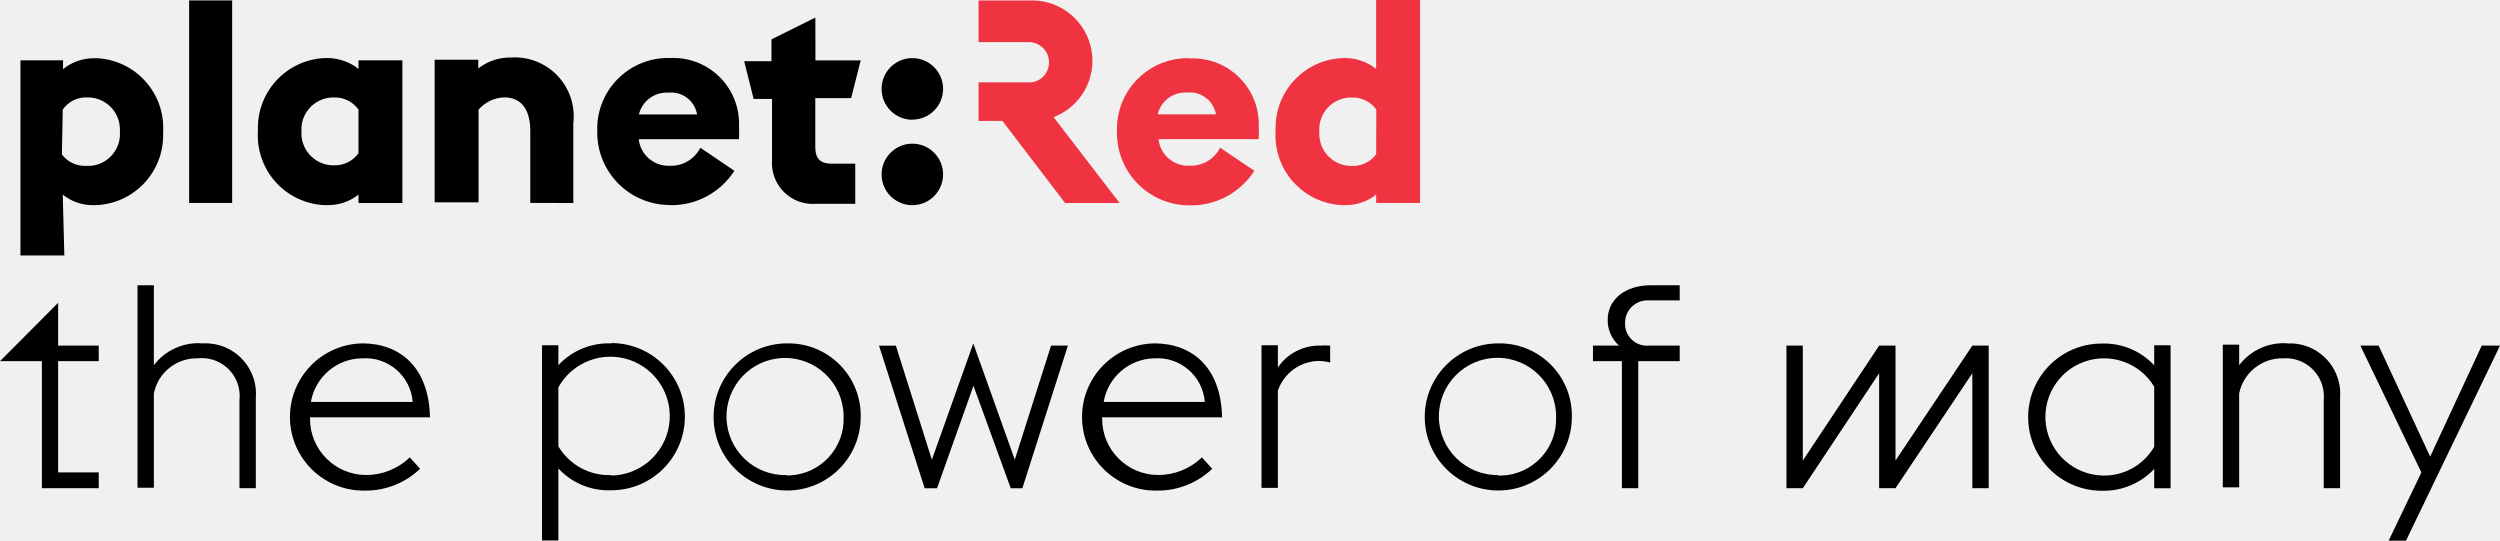
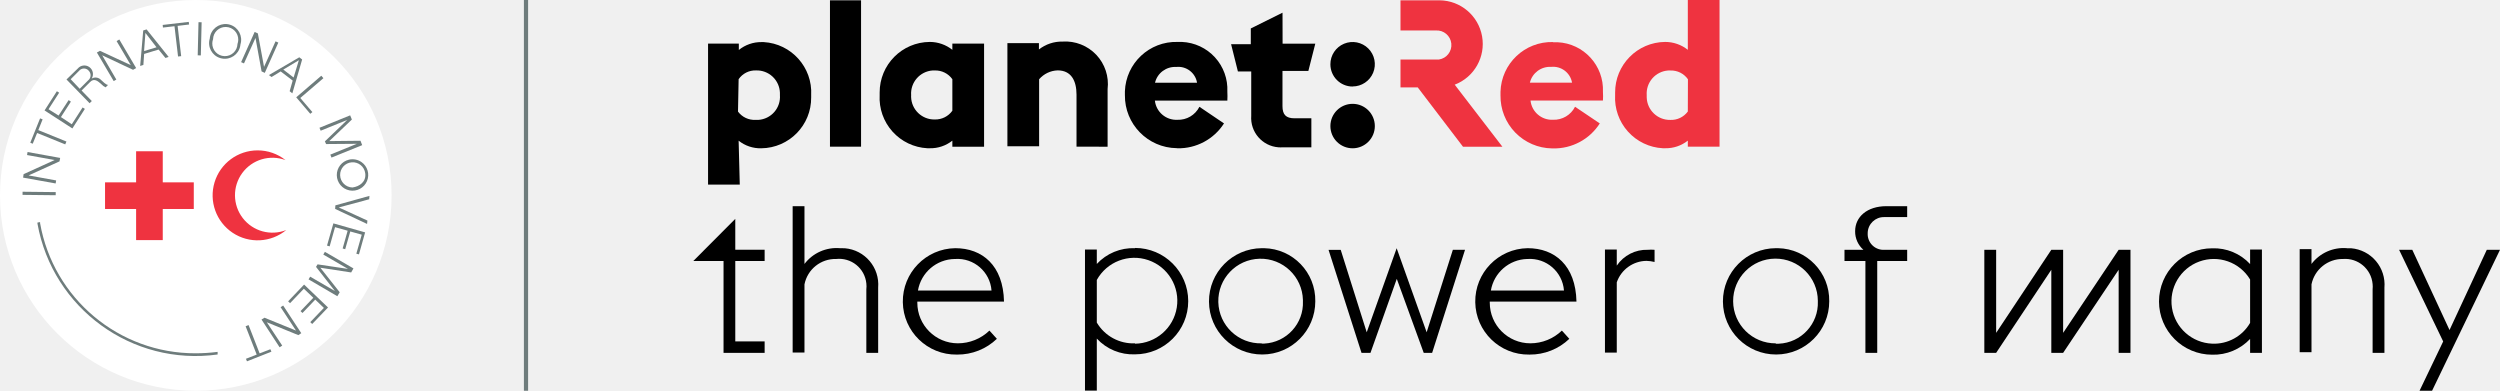
- <svg xmlns="http://www.w3.org/2000/svg" version="1.1" x="0" y="0" width="462.404" height="100" viewBox="0, 0, 462.404, 100">
+ <svg xmlns="http://www.w3.org/2000/svg" version="1.1" x="0" y="0" width="1190" height="186" viewBox="0, 0, 1190, 186">
  <g id="Layer_1">
-     <path d="M11.607,36.002 C13.25,37.316 15.304,38.005 17.406,37.949 C24.536,37.871 30.252,32.028 30.173,24.899 C30.173,24.718 30.173,24.536 30.173,24.355 C30.557,17.248 25.117,11.172 18.011,10.77 L17.457,10.77 C15.348,10.749 13.298,11.462 11.658,12.787 L11.658,11.164 L3.782,11.164 L3.782,47.247 L11.9,47.247 z M11.607,20.26 C12.614,18.803 14.295,17.959 16.065,18.021 C17.637,17.97 19.165,18.546 20.311,19.622 C21.458,20.699 22.129,22.188 22.176,23.76 C22.191,23.958 22.191,24.157 22.176,24.355 C22.29,25.923 21.774,27.472 20.742,28.658 C19.711,29.845 18.249,30.572 16.68,30.678 C16.432,30.693 16.182,30.693 15.934,30.678 C14.178,30.767 12.493,29.972 11.446,28.56 z" fill="#000000" id="Path_1" />
-     <path d="M34.984,0.081 L42.941,0.081 L42.941,37.535 L34.984,37.535 z" fill="#000000" id="Rectangle_2" />
-     <path d="M66.307,36.002 L66.307,37.545 L74.425,37.545 L74.425,11.164 L66.307,11.164 L66.307,12.747 C64.668,11.448 62.64,10.737 60.549,10.73 C53.419,10.763 47.667,16.57 47.701,23.699 C47.701,23.911 47.701,24.113 47.701,24.324 C47.508,27.751 48.688,31.113 50.98,33.667 C53.271,36.222 56.486,37.759 59.913,37.939 L60.549,37.939 C62.636,37.98 64.673,37.292 66.307,35.992 z M55.758,24.355 C55.533,21.088 57.998,18.258 61.265,18.031 L61.799,18.031 C63.582,17.974 65.275,18.815 66.307,20.27 L66.307,28.338 C65.272,29.789 63.581,30.629 61.799,30.577 C58.528,30.644 55.82,28.049 55.748,24.778 C55.748,24.607 55.748,24.526 55.758,24.355 z" fill="#000000" id="Path_2" />
-     <path d="M106.041,37.545 L106.041,22.812 C106.429,19.594 105.364,16.371 103.136,14.019 C100.908,11.666 97.747,10.427 94.514,10.639 C92.325,10.597 90.188,11.309 88.463,12.656 L88.463,11.043 L80.395,11.043 L80.395,37.424 L88.513,37.424 L88.513,20.28 C89.708,18.896 91.426,18.074 93.253,18.011 C96.753,18.011 98.084,20.694 98.084,24.223 L98.084,37.535 z" fill="#000000" id="Path_3" />
-     <path d="M123.901,37.949 C128.715,38.051 133.235,35.64 135.831,31.585 L129.538,27.33 C128.473,29.447 126.269,30.748 123.901,30.658 C120.984,30.803 118.459,28.65 118.142,25.746 L136.688,25.746 C136.728,24.977 136.728,24.206 136.688,23.437 C136.836,20.21 135.694,17.058 133.515,14.674 C131.335,12.29 128.297,10.871 125.071,10.73 C124.694,10.71 124.317,10.71 123.941,10.73 C116.738,10.526 110.72,16.174 110.468,23.376 C110.468,23.689 110.468,24.012 110.468,24.324 C110.378,31.743 116.32,37.83 123.739,37.919 z M123.618,17.134 C126.179,16.858 128.51,18.628 128.933,21.168 L118.173,21.168 C118.773,18.683 121.066,16.984 123.618,17.134 z" fill="#000000" id="Path_4" />
-     <path d="M150.807,3.247 L142.689,7.281 L142.689,11.315 L137.646,11.315 L139.391,18.294 L142.799,18.294 L142.799,29.629 C142.504,33.767 145.602,37.369 149.738,37.697 C150.13,37.727 150.525,37.727 150.918,37.697 L158.189,37.697 L158.189,30.274 L153.883,30.274 C151.694,30.274 150.797,29.347 150.797,27.158 L150.797,18.152 L157.422,18.152 L159.197,11.174 L150.827,11.174 z" fill="#000000" id="Path_5" />
-     <path d="M168.747,37.949 C171.89,37.949 174.437,35.4 174.435,32.258 C174.433,29.115 171.883,26.569 168.741,26.573 C165.598,26.577 163.054,29.128 163.06,32.271 C163.06,33.779 163.659,35.224 164.726,36.289 C165.793,37.354 167.24,37.951 168.747,37.949 z" fill="#000000" id="Path_6" />
-     <path d="M168.747,22.126 C171.05,22.126 173.125,20.738 174.004,18.61 C174.883,16.482 174.393,14.034 172.762,12.409 C171.131,10.784 168.681,10.302 166.557,11.189 C164.432,12.076 163.051,14.156 163.06,16.458 C163.06,19.6 165.606,22.146 168.747,22.146 z" fill="#000000" id="Path_7" />
-     <path d="M10.75,56.01 L0,66.801 L7.745,66.801 L7.745,90.298 L18.263,90.298 L18.263,87.374 L10.75,87.374 L10.75,66.801 L18.263,66.801 L18.263,63.917 L10.75,63.917 z" fill="#000000" id="Path_8" />
-     <path d="M37.535,63.513 C34.019,63.217 30.595,64.739 28.459,67.547 L28.459,52.763 L25.434,52.763 L25.434,90.218 L28.459,90.218 L28.459,72.771 C29.224,68.919 32.651,66.177 36.577,66.277 C38.426,66.076 40.278,66.62 41.726,67.787 C43.173,68.954 44.097,70.65 44.292,72.499 C44.353,73.022 44.353,73.55 44.292,74.072 L44.292,90.298 L47.317,90.298 L47.317,73.618 C47.748,68.484 43.939,63.972 38.806,63.534 C38.383,63.502 37.959,63.495 37.535,63.513 z" fill="#000000" id="Path_9" />
-     <path d="M67.043,63.514 C59.524,63.625 53.519,69.811 53.63,77.33 C53.742,84.849 59.928,90.854 67.447,90.742 L67.557,90.742 C71.335,90.768 74.974,89.321 77.703,86.708 L75.797,84.601 C73.63,86.69 70.738,87.857 67.729,87.858 C61.992,87.858 57.342,83.207 57.342,77.471 L57.342,77.188 L79.528,77.188 C79.336,67.89 73.941,63.514 67.043,63.514 z M67.043,66.277 C71.826,65.97 75.966,69.566 76.331,74.344 L57.503,74.344 C58.293,69.74 62.25,66.35 66.922,66.277 z" fill="#000000" id="Path_10" />
-     <path d="M113.06,63.514 C109.366,63.364 105.792,64.838 103.277,67.547 L103.277,63.856 L100.252,63.856 L100.252,99.96 L103.277,99.96 L103.277,86.648 C105.79,89.36 109.366,90.834 113.06,90.682 C120.579,90.682 126.674,84.586 126.674,77.067 C126.674,69.548 120.579,63.453 113.06,63.453 z M113.06,87.868 C109.069,88.032 105.312,85.99 103.277,82.553 L103.277,71.642 C105.864,66.972 111.431,64.836 116.478,66.576 C121.524,68.317 124.591,73.432 123.748,78.703 C122.905,83.974 118.397,87.878 113.06,87.959 z" fill="#000000" id="Path_11" />
-     <path d="M145.482,63.514 C137.983,63.575 131.948,69.692 131.989,77.191 C132.03,84.69 138.131,90.742 145.63,90.722 C153.129,90.701 159.197,84.617 159.197,77.118 C159.332,69.741 153.463,63.651 146.087,63.514 z M145.482,87.868 C139.5,88.022 134.527,83.297 134.375,77.315 C134.224,71.334 138.951,66.362 144.933,66.213 C150.914,66.064 155.884,70.793 156.031,76.775 L156.031,77.047 C156.287,82.797 151.837,87.667 146.087,87.929 L145.482,87.929 z" fill="#000000" id="Path_12" />
-     <path d="M187.697,85.034 L180.022,63.524 L172.358,85.034 L165.702,63.937 L162.586,63.937 L171.027,90.309 L173.316,90.309 L180.052,71.359 L186.95,90.309 L189.098,90.309 L197.519,63.927 L194.403,63.927 z" fill="#000000" id="Path_13" />
-     <path d="M213.544,63.514 C206.025,63.628 200.022,69.816 200.136,77.335 C200.25,84.854 206.438,90.856 213.957,90.742 L214.068,90.742 C217.846,90.768 221.485,89.321 224.213,86.708 L222.307,84.601 C220.141,86.69 217.249,87.857 214.24,87.858 C208.503,87.858 203.852,83.207 203.852,77.471 L203.852,77.188 L226.039,77.188 C225.847,67.89 220.442,63.514 213.544,63.514 z M213.544,66.277 C218.328,65.97 222.471,69.565 222.842,74.344 L204.135,74.344 C204.912,69.785 208.799,66.408 213.423,66.277 z" fill="#000000" id="Path_14" />
-     <path d="M236.355,67.89 L236.355,63.856 L233.33,63.856 L233.33,90.238 L236.355,90.238 L236.355,72.247 C237.475,68.999 240.514,66.803 243.949,66.761 C244.65,66.78 245.346,66.874 246.026,67.043 L246.026,63.927 C245.446,63.877 244.862,63.877 244.282,63.927 C241.126,63.825 238.138,65.348 236.365,67.961 z" fill="#000000" id="Path_15" />
-     <path d="M277.057,63.513 C269.553,63.552 263.498,69.66 263.524,77.165 C263.55,84.669 269.647,90.735 277.151,90.722 C284.655,90.709 290.732,84.622 290.732,77.118 C290.867,69.741 284.998,63.651 277.622,63.513 z M277.057,87.868 C271.067,87.913 266.177,83.091 266.136,77.101 C266.095,71.111 270.92,66.224 276.909,66.186 C282.899,66.149 287.784,70.977 287.818,76.966 L287.818,77.118 C288.039,82.874 283.559,87.724 277.803,87.959 C277.551,87.959 277.309,87.959 277.057,87.959 z" fill="#000000" id="Path_16" />
-     <path d="M297.358,59.177 C297.335,60.994 298.109,62.73 299.475,63.927 L294.635,63.927 L294.635,66.801 L299.99,66.801 L299.99,90.298 L303.015,90.298 L303.015,66.801 L310.68,66.801 L310.68,63.927 L304.881,63.927 C303.806,64.002 302.745,63.643 301.936,62.93 C301.127,62.218 300.637,61.211 300.575,60.135 C300.565,59.954 300.565,59.772 300.575,59.591 C300.635,57.313 302.522,55.512 304.8,55.557 L305.204,55.557 L310.68,55.557 L310.68,52.763 L305.365,52.763 C300.434,52.763 297.358,55.486 297.358,59.177 z" fill="#000000" id="Path_17" />
-     <path d="M350.595,85.186 L350.595,63.927 L347.569,63.927 L333.451,85.186 L333.451,63.927 L330.425,63.927 L330.425,90.298 L333.451,90.298 L347.569,69.04 L347.569,90.298 L350.595,90.298 L364.804,69.04 L364.804,90.298 L367.83,90.298 L367.83,63.927 L364.804,63.927 z" fill="#000000" id="Path_18" />
-     <path d="M398.447,67.578 C395.953,64.887 392.412,63.415 388.745,63.544 C381.226,63.544 375.131,69.639 375.131,77.158 C375.131,84.677 381.226,90.772 388.745,90.772 L388.745,90.772 C392.406,90.872 395.936,89.404 398.447,86.739 L398.447,90.309 L401.472,90.309 L401.472,63.856 L398.447,63.856 z M398.447,82.634 C396.454,86.073 392.716,88.12 388.745,87.949 C383.566,87.75 379.251,83.912 378.45,78.791 C377.649,73.67 380.585,68.698 385.457,66.927 C390.328,65.156 395.772,67.081 398.447,71.521 z" fill="#000000" id="Path_19" />
-     <path d="M423.235,63.514 C419.718,63.216 416.294,64.738 414.159,67.547 L414.159,63.756 L411.133,63.756 L411.133,90.137 L414.159,90.137 L414.159,72.771 C414.939,68.949 418.326,66.222 422.227,66.277 C426.078,65.98 429.453,68.833 429.8,72.68 C429.846,73.143 429.846,73.609 429.8,74.072 L429.8,90.298 L432.826,90.298 L432.826,73.618 C433.035,71.151 432.254,68.701 430.656,66.809 C429.057,64.917 426.772,63.739 424.304,63.534 C423.945,63.514 423.584,63.514 423.225,63.534 z" fill="#000000" id="Path_20" />
-     <path d="M459.026,63.927 L449.485,84.459 L439.955,63.927 L436.577,63.927 L447.862,87.384 L441.811,100 L445.018,100 L462.404,63.927 z" fill="#000000" id="Path_21" />
-     <path d="M196.995,37.545 L207.079,37.545 L194.877,21.672 C199.883,19.759 202.824,14.559 201.882,9.283 C200.941,4.007 196.383,0.144 191.025,0.081 L181,0.081 L181,7.795 L190.077,7.795 C192.069,7.683 193.799,9.153 194.009,11.137 C194.219,13.121 192.835,14.921 190.863,15.228 C190.601,15.248 190.338,15.248 190.077,15.228 L181,15.228 L181,22.368 L185.417,22.368 z" fill="#EF3340" id="Path_22" />
-     <path d="M220.038,10.76 C212.804,10.574 206.788,16.284 206.595,23.518 C206.595,23.81 206.595,24.092 206.595,24.385 C206.539,27.938 207.897,31.367 210.372,33.917 C212.846,36.467 216.233,37.929 219.786,37.979 L220.028,37.979 C224.864,38.087 229.406,35.663 232.009,31.585 L225.676,27.319 C224.611,29.437 222.407,30.738 220.038,30.647 C217.12,30.798 214.592,28.642 214.28,25.736 L232.816,25.736 C232.862,24.997 232.862,24.256 232.816,23.518 C233.106,16.8 227.904,11.116 221.188,10.811 C220.815,10.791 220.441,10.791 220.068,10.811 z M214.119,21.148 C214.718,18.667 217.006,16.969 219.554,17.114 C222.121,16.847 224.458,18.607 224.909,21.148 z" fill="#EF3340" id="Path_23" />
-     <path d="M254.538,12.747 C252.886,11.437 250.838,10.726 248.729,10.73 C241.604,10.791 235.876,16.614 235.932,23.739 C235.932,23.931 235.932,24.133 235.932,24.324 C235.739,27.751 236.919,31.113 239.211,33.667 C241.503,36.222 244.717,37.759 248.144,37.939 L248.729,37.939 C250.833,37.983 252.886,37.295 254.538,35.992 L254.538,37.535 L262.656,37.535 L262.656,-0 L254.538,-0 z M254.538,28.54 C253.498,29.953 251.824,30.758 250.07,30.688 C246.818,30.756 244.119,28.191 244.02,24.939 C244.005,24.745 244.005,24.549 244.02,24.355 C243.909,22.788 244.426,21.242 245.457,20.057 C246.489,18.873 247.949,18.148 249.516,18.042 C249.711,18.032 249.906,18.032 250.101,18.042 C251.872,17.988 253.551,18.83 254.568,20.28 z" fill="#EF3340" id="Path_24" />
+     <path d="M186.4,93 C186.4,144.362 144.673,186 93.2,186 C41.727,186 0,144.362 0,93 C0,41.638 41.727,0 93.2,0 C144.673,0 186.4,41.638 186.4,93 z" fill="#FFFFFF" id="Ellipse_1" />
+     <path d="M351.588,66.965 C354.643,69.407 358.463,70.689 362.373,70.585 C375.632,70.44 386.264,59.573 386.118,46.312 C386.118,45.975 386.118,45.637 386.118,45.3 C386.832,32.081 376.714,20.779 363.498,20.033 L362.467,20.033 C358.545,19.993 354.732,21.319 351.682,23.785 L351.682,20.765 L337.034,20.765 L337.034,87.879 L352.132,87.879 z M351.588,37.684 C353.461,34.973 356.586,33.403 359.878,33.52 C362.802,33.424 365.643,34.495 367.776,36.498 C369.908,38.5 371.156,41.269 371.244,44.193 C371.273,44.561 371.273,44.931 371.244,45.3 C371.456,48.216 370.496,51.097 368.577,53.305 C366.659,55.512 363.94,56.864 361.022,57.061 C360.56,57.089 360.097,57.089 359.634,57.061 C356.369,57.227 353.236,55.748 351.288,53.121 z" fill="#000000" id="Path_1" />
+     <path d="M395.065,0.15 L409.863,0.15 L409.863,69.816 L395.065,69.816 z" fill="#000000" id="Rectangle_2" />
+     <path d="M453.321,66.965 L453.321,69.834 L468.419,69.834 L468.419,20.765 L453.321,20.765 L453.321,23.71 C450.273,21.293 446.501,19.971 442.611,19.958 C429.352,20.02 418.654,30.82 418.716,44.08 C418.716,44.474 418.716,44.849 418.716,45.243 C418.358,51.616 420.553,57.87 424.815,62.622 C429.077,67.373 435.055,70.232 441.429,70.566 L442.611,70.566 C446.493,70.643 450.281,69.363 453.321,66.946 z M433.702,45.3 C433.283,39.224 437.868,33.959 443.943,33.539 L444.937,33.539 C448.253,33.431 451.402,34.995 453.321,37.703 L453.321,52.709 C451.395,55.408 448.251,56.97 444.937,56.873 C438.853,56.999 433.816,52.172 433.683,46.087 C433.683,45.768 433.683,45.618 433.702,45.3 z" fill="#000000" id="Path_2" />
+     <path d="M527.219,69.834 L527.219,42.43 C527.941,36.446 525.961,30.451 521.817,26.074 C517.673,21.698 511.795,19.394 505.781,19.789 C501.711,19.71 497.737,21.035 494.528,23.541 L494.528,20.54 L479.523,20.54 L479.523,69.609 L494.621,69.609 L494.621,37.721 C496.843,35.147 500.038,33.617 503.437,33.501 C509.945,33.501 512.421,38.491 512.421,45.056 L512.421,69.816 z" fill="#000000" id="Path_3" />
+     <path d="M560.436,70.585 C569.389,70.776 577.796,66.291 582.625,58.749 L570.921,50.833 C568.94,54.772 564.842,57.192 560.436,57.023 C555.011,57.293 550.316,53.288 549.727,47.888 L584.219,47.888 C584.294,46.457 584.294,45.023 584.219,43.593 C584.494,37.591 582.37,31.727 578.317,27.294 C574.263,22.86 568.613,20.221 562.612,19.958 C561.912,19.921 561.211,19.921 560.511,19.958 C547.114,19.579 535.922,30.084 535.453,43.48 C535.453,44.062 535.453,44.662 535.453,45.243 C535.286,59.043 546.338,70.364 560.136,70.528 z M559.911,31.869 C564.673,31.357 569.008,34.647 569.795,39.372 L549.783,39.372 C550.9,34.75 555.165,31.591 559.911,31.869 z" fill="#000000" id="Path_4" />
+     <path d="M610.477,6.04 L595.379,13.543 L595.379,21.046 L586.001,21.046 L589.245,34.026 L595.585,34.026 L595.585,55.11 C595.036,62.807 600.797,69.507 608.489,70.116 C609.219,70.172 609.953,70.172 610.684,70.116 L624.207,70.116 L624.207,56.31 L616.198,56.31 C612.128,56.31 610.458,54.585 610.458,50.514 L610.458,33.764 L622.781,33.764 L626.082,20.783 L610.515,20.783 z" fill="#000000" id="Path_5" />
+     <path d="M643.844,70.585 C649.689,70.585 654.426,65.844 654.422,59.999 C654.419,54.154 649.676,49.419 643.832,49.426 C637.987,49.433 633.255,54.179 633.266,60.024 C633.266,62.828 634.381,65.517 636.365,67.498 C638.35,69.479 641.04,70.59 643.844,70.585 z" fill="#000000" id="Path_6" />
+     <path d="M643.844,41.154 C648.126,41.154 651.986,38.572 653.621,34.615 C655.256,30.657 654.344,26.104 651.311,23.081 C648.278,20.058 643.722,19.162 639.77,20.812 C635.818,22.461 633.251,26.33 633.266,30.612 C633.266,36.455 638.002,41.192 643.844,41.192 z" fill="#000000" id="Path_7" />
+     <path d="M349.994,104.18 L330,124.25 L344.405,124.25 L344.405,167.955 L363.967,167.955 L363.967,162.516 L349.994,162.516 L349.994,124.25 L363.967,124.25 L363.967,118.885 L349.994,118.885 z" fill="#000000" id="Path_8" />
+     <path d="M399.81,118.135 C393.27,117.585 386.903,120.415 382.929,125.638 L382.929,98.14 L377.303,98.14 L377.303,167.805 L382.929,167.805 L382.929,135.355 C384.351,128.189 390.726,123.089 398.028,123.275 C401.466,122.902 404.912,123.912 407.604,126.084 C410.296,128.255 412.013,131.409 412.376,134.848 C412.489,135.82 412.489,136.802 412.376,137.774 L412.376,167.955 L418.003,167.955 L418.003,136.93 C418.804,127.381 411.72,118.988 402.173,118.173 C401.387,118.113 400.598,118.101 399.81,118.135 z" fill="#000000" id="Path_9" />
+     <path d="M454.69,118.135 C440.706,118.342 429.537,129.848 429.744,143.833 C429.952,157.818 441.456,168.988 455.44,168.781 L455.646,168.781 C462.672,168.829 469.441,166.138 474.515,161.278 L470.97,157.357 C466.941,161.243 461.562,163.414 455.965,163.416 C445.296,163.416 436.647,154.766 436.647,144.096 L436.647,143.57 L477.91,143.57 C477.553,126.276 467.519,118.135 454.69,118.135 z M454.69,123.275 C463.585,122.704 471.284,129.393 471.964,138.281 L436.947,138.281 C438.416,129.716 445.776,123.411 454.465,123.275 z" fill="#000000" id="Path_10" />
+     <path d="M540.274,118.135 C533.404,117.857 526.757,120.598 522.08,125.638 L522.08,118.773 L516.453,118.773 L516.453,185.925 L522.08,185.925 L522.08,161.165 C526.754,166.209 533.403,168.952 540.274,168.668 C554.258,168.668 565.594,157.331 565.594,143.345 C565.594,129.36 554.258,118.023 540.274,118.023 z M540.274,163.435 C532.852,163.739 525.864,159.942 522.08,153.549 L522.08,133.254 C526.891,124.568 537.245,120.594 546.631,123.832 C556.016,127.07 561.719,136.583 560.152,146.388 C558.585,156.192 550.201,163.453 540.274,163.603 z" fill="#000000" id="Path_11" />
+     <path d="M600.574,118.135 C586.628,118.249 575.403,129.628 575.479,143.576 C575.555,157.523 586.902,168.78 600.849,168.742 C614.795,168.704 626.082,157.387 626.082,143.439 C626.333,129.719 615.418,118.392 601.699,118.135 z M600.574,163.435 C589.449,163.721 580.2,154.932 579.917,143.807 C579.635,132.681 588.427,123.434 599.552,123.156 C610.677,122.879 619.92,131.675 620.193,142.801 L620.193,143.308 C620.67,154.002 612.393,163.061 601.699,163.547 L600.574,163.547 z" fill="#000000" id="Path_12" />
+     <path d="M679.087,158.164 L664.813,118.154 L650.559,158.164 L638.18,118.923 L632.384,118.923 L648.083,167.974 L652.341,167.974 L664.87,132.729 L677.699,167.974 L681.694,167.974 L697.355,118.904 L691.559,118.904 z" fill="#000000" id="Path_13" />
+     <path d="M727.158,118.135 C713.174,118.347 702.01,129.857 702.222,143.842 C702.435,157.828 713.943,168.993 727.927,168.781 L728.134,168.781 C735.16,168.829 741.928,166.138 747.002,161.278 L743.457,157.357 C739.428,161.243 734.05,163.414 728.452,163.416 C717.783,163.416 709.134,154.766 709.134,144.096 L709.134,143.57 L750.397,143.57 C750.041,126.276 739.987,118.135 727.158,118.135 z M727.158,123.275 C736.057,122.704 743.762,129.39 744.451,138.281 L709.659,138.281 C711.104,129.8 718.335,123.519 726.933,123.275 z" fill="#000000" id="Path_14" />
+     <path d="M769.584,126.276 L769.584,118.773 L763.958,118.773 L763.958,167.843 L769.584,167.843 L769.584,134.379 C771.666,128.337 777.318,124.254 783.708,124.175 C785.011,124.21 786.306,124.386 787.571,124.7 L787.571,118.904 C786.492,118.81 785.406,118.81 784.327,118.904 C778.457,118.715 772.9,121.547 769.603,126.407 z" fill="#000000" id="Path_15" />
+     <path d="M845.284,118.135 C831.327,118.208 820.065,129.568 820.113,143.526 C820.161,157.484 831.502,168.767 845.458,168.743 C859.415,168.719 870.717,157.397 870.717,143.439 C870.968,129.719 860.053,118.392 846.334,118.135 z M845.284,163.435 C834.144,163.517 825.048,154.549 824.972,143.408 C824.896,132.267 833.869,123.176 845.009,123.107 C856.149,123.038 865.234,132.017 865.296,143.158 L865.296,143.439 C865.709,154.146 857.377,163.167 846.672,163.603 C846.203,163.603 845.753,163.603 845.284,163.603 z" fill="#000000" id="Path_16" />
+     <path d="M883.039,110.069 C882.997,113.449 884.437,116.677 886.978,118.904 L877.975,118.904 L877.975,124.25 L887.935,124.25 L887.935,167.955 L893.562,167.955 L893.562,124.25 L907.816,124.25 L907.816,118.904 L897.031,118.904 C895.031,119.043 893.059,118.375 891.555,117.05 C890.05,115.725 889.138,113.853 889.023,111.851 C889.004,111.514 889.004,111.176 889.023,110.838 C889.135,106.602 892.645,103.251 896.881,103.335 L897.632,103.335 L907.816,103.335 L907.816,98.14 L897.932,98.14 C888.76,98.14 883.039,103.204 883.039,110.069 z" fill="#000000" id="Path_17" />
+     <path d="M982.052,158.445 L982.052,118.904 L976.426,118.904 L950.167,158.445 L950.167,118.904 L944.54,118.904 L944.54,167.955 L950.167,167.955 L976.426,128.414 L976.426,167.955 L982.052,167.955 L1008.48,128.414 L1008.48,167.955 L1014.106,167.955 L1014.106,118.904 L1008.48,118.904 z" fill="#000000" id="Path_18" />
+     <path d="M1071.05,125.694 C1066.411,120.691 1059.825,117.952 1053.006,118.191 C1039.022,118.191 1027.686,129.529 1027.686,143.514 C1027.686,157.499 1039.022,168.837 1053.006,168.837 L1053.006,168.837 C1059.815,169.022 1066.379,166.292 1071.05,161.334 L1071.05,167.974 L1076.676,167.974 L1076.676,118.773 L1071.05,118.773 z M1071.05,153.699 C1067.343,160.096 1060.391,163.904 1053.006,163.585 C1043.373,163.215 1035.349,156.077 1033.859,146.552 C1032.369,137.027 1037.83,127.779 1046.89,124.485 C1055.95,121.19 1066.074,124.771 1071.05,133.029 z" fill="#000000" id="Path_19" />
+     <path d="M1117.152,118.135 C1110.612,117.581 1104.243,120.412 1100.271,125.638 L1100.271,118.585 L1094.645,118.585 L1094.645,167.655 L1100.271,167.655 L1100.271,135.355 C1101.722,128.246 1108.022,123.173 1115.276,123.275 C1122.439,122.722 1128.716,128.03 1129.362,135.186 C1129.446,136.047 1129.446,136.914 1129.362,137.774 L1129.362,167.955 L1134.989,167.955 L1134.989,136.93 C1135.378,132.34 1133.926,127.784 1130.953,124.265 C1127.98,120.746 1123.73,118.555 1119.14,118.173 C1118.471,118.135 1117.801,118.135 1117.133,118.173 z" fill="#000000" id="Path_20" />
+     <path d="M1183.717,118.904 L1165.974,157.095 L1148.249,118.904 L1141.966,118.904 L1162.954,162.534 L1151.7,186 L1157.665,186 L1190,118.904 z" fill="#000000" id="Path_21" />
+     <path d="M696.38,69.834 L715.136,69.834 L692.441,40.31 C701.752,36.752 707.221,27.079 705.47,17.266 C703.719,7.453 695.243,0.268 685.276,0.15 L666.633,0.15 L666.633,14.5 L683.513,14.5 C687.218,14.29 690.436,17.024 690.827,20.715 C691.217,24.406 688.643,27.754 684.976,28.324 C684.489,28.361 684,28.361 683.513,28.324 L666.633,28.324 L666.633,41.604 L674.848,41.604 z" fill="#EF3340" id="Path_22" />
+     <path d="M739.237,20.014 C725.783,19.668 714.593,30.288 714.235,43.743 C714.235,44.287 714.235,44.812 714.235,45.356 C714.13,51.964 716.657,58.343 721.259,63.086 C725.861,67.829 732.16,70.547 738.768,70.641 L739.218,70.641 C748.213,70.842 756.66,66.333 761.5,58.749 L749.722,50.814 C747.741,54.753 743.643,57.173 739.237,57.004 C733.809,57.284 729.108,53.274 728.527,47.869 L763.001,47.869 C763.087,46.495 763.087,45.117 763.001,43.743 C763.541,31.249 753.867,20.676 741.375,20.108 C740.682,20.071 739.987,20.071 739.293,20.108 z M728.227,39.335 C729.343,34.72 733.597,31.563 738.337,31.832 C743.11,31.335 747.457,34.609 748.296,39.335 z" fill="#EF3340" id="Path_23" />
+     <path d="M803.401,23.71 C800.328,21.273 796.52,19.95 792.598,19.958 C779.346,20.072 768.693,30.902 768.797,44.155 C768.797,44.512 768.797,44.887 768.797,45.243 C768.439,51.616 770.633,57.87 774.896,62.622 C779.158,67.373 785.136,70.232 791.51,70.566 L792.598,70.566 C796.51,70.648 800.329,69.368 803.401,66.946 L803.401,69.816 L818.5,69.816 L818.5,0 L803.401,0 z M803.401,53.084 C801.467,55.713 798.354,57.21 795.093,57.079 C789.044,57.206 784.023,52.435 783.839,46.387 C783.811,46.025 783.811,45.662 783.839,45.3 C783.633,42.386 784.595,39.51 786.513,37.307 C788.431,35.103 791.147,33.754 794.061,33.557 C794.423,33.539 794.786,33.539 795.149,33.557 C798.443,33.458 801.565,35.023 803.458,37.721 z" fill="#EF3340" id="Path_24" />
+     <path d="M50,99.48 L64.79,99.48 L64.79,114.29 L77.47,114.29 L77.47,99.48 L92.24,99.48 L92.24,86.8 L77.47,86.8 L77.47,72 L64.79,72 L64.79,86.8 L50,86.8 z" fill="#EF3340" id="Path_25" />
+     <path d="M136.26,109.49 C128.864,112.427 120.417,110.108 115.558,103.807 C110.699,97.505 110.604,88.746 115.326,82.34 C120.048,75.934 128.442,73.433 135.9,76.21 C132.141,73.207 127.471,71.574 122.66,71.58 C113.214,71.561 104.872,77.734 102.129,86.773 C99.386,95.811 102.891,105.579 110.754,110.813 C118.617,116.047 128.981,115.509 136.26,109.49 z" fill="#EF3340" id="Path_26" />
+     <path d="M10.732,92.757 L10.748,91.267 L26.527,91.441 L26.511,92.931 z" fill="#6E7C7C" id="Rectangle_3" />
+     <path d="M26.72,85.88 L13.59,83.5 L13.59,83.5 L28.32,76.82 L28.64,75.17 L13.12,72.36 L12.88,73.8 L26,76.18 L26,76.18 L11.23,82.9 L11,84.55 L26.49,87.33 z" fill="#6E7C7C" id="Path_27" />
+     <path d="M17.67,63.3 L31.05,68.73 L31.62,67.37 L18.23,61.93 L20.29,56.82 L19.08,56.34 L14.41,67.93 L15.58,68.41 z" fill="#6E7C7C" id="Path_28" />
+     <path d="M40.4,51.83 L39.32,51.15 L34.17,59.15 L29,55.73 L33.75,48.37 L32.67,47.65 L27.89,55 L23.09,52 L28.16,44.12 L27.07,43.43 L21.21,52.57 L34.45,61.14 z" fill="#6E7C7C" id="Path_29" />
+     <path d="M43.7,48.09 L38.83,43.09 L42.83,39.09 C44.83,36.99 46.61,38.64 48.26,40.09 C48.818,40.718 49.498,41.226 50.26,41.58 L51.43,40.41 C50.43,40.41 48.89,38.76 48.08,38.04 C46.935,36.816 45.094,36.55 43.65,37.4 L43.65,37.4 C44.769,35.567 44.283,33.18 42.537,31.93 C40.79,30.68 38.375,30.989 37,32.64 L31.65,37.83 L42.65,49.14 z M33.64,37.71 L37.64,33.71 C38.681,32.442 40.548,32.246 41.83,33.27 C41.991,33.401 42.139,33.549 42.27,33.71 C42.838,34.303 43.145,35.097 43.125,35.918 C43.104,36.738 42.757,37.517 42.16,38.08 L41.95,38.26 L37.95,42.26 z" fill="#6E7C7C" id="Path_30" />
+     <path d="M55.37,37.87 L48.65,26.35 L48.7,26.35 L63.34,33.23 L64.79,32.38 L56.79,18.79 L55.5,19.56 L62.25,31 L62.25,31 L47.57,24.19 L46.12,25 L54.12,38.6 z" fill="#6E7C7C" id="Path_31" />
+     <path d="M68.61,25.67 L75.49,23.59 L78.75,27.59 L80.28,27.1 L69.78,14 L68.17,14.49 L66.72,31.39 L68.25,30.91 z M69.22,15.67 L74.5,22.51 L68.58,24.3 z" fill="#6E7C7C" id="Path_32" />
+     <path d="M83.06,12.48 L84.75,26.89 L86.24,26.73 L84.55,12.31 L90,11.67 L89.84,10.42 L77.44,11.87 L77.56,13.12 z" fill="#6E7C7C" id="Path_33" />
+     <path d="M94.109,26.339 L94.486,10.563 L95.975,10.599 L95.598,26.374 z" fill="#6E7C7C" id="Rectangle_4" />
+     <path d="M105.62,27.84 C109.659,28.609 113.558,25.966 114.34,21.93 C114.391,21.679 114.428,21.425 114.45,21.17 C115.69,17.227 113.498,13.025 109.555,11.785 C105.612,10.545 101.41,12.737 100.17,16.68 C99.991,17.234 99.88,17.809 99.84,18.39 C98.669,22.327 100.905,26.47 104.84,27.65 C105.096,27.728 105.357,27.791 105.62,27.84 z M101.41,18.67 C101.501,15.356 104.261,12.744 107.575,12.835 C110.889,12.926 113.501,15.686 113.41,19 C113.391,19.645 113.269,20.283 113.05,20.89 C112.959,24.204 110.199,26.816 106.885,26.725 C103.571,26.634 100.959,23.874 101.05,20.56 C101.069,19.915 101.191,19.277 101.41,18.67 z" fill="#6E7C7C" id="Path_34" />
+     <path d="M121.61,18.07 L121.61,18.07 L124.51,33.97 L126.04,34.69 L132.48,20.27 L131.16,19.68 L125.68,31.83 L125.68,31.83 L122.74,15.9 L121.21,15.21 L114.77,29.58 L116.14,30.18 z" fill="#6E7C7C" id="Path_35" />
+     <path d="M129.26,36.66 L133.6,34 L139.32,38.35 L137.87,43.42 L139.16,44.42 L143.82,28.32 L142.46,27.27 L128,35.73 z M142.26,28.66 L139.76,36.9 L134.85,33.12 z" fill="#6E7C7C" id="Path_36" />
+     <path d="M147.69,54.17 L148.69,53.36 L142.94,46.64 L153.94,37.22 L152.94,36.05 L141,46.32 z" fill="#6E7C7C" id="Path_37" />
+     <path d="M152.64,62.22 L165.23,57.1 L165.28,57.1 L154.65,67.29 L155.22,68.57 L169.86,68.45 L169.86,68.45 L157.23,73.6 L157.79,75.01 L172.4,69.09 L171.59,67 L156.74,67.16 L167.49,56.9 L166.68,54.9 L152.07,60.82 z" fill="#6E7C7C" id="Path_38" />
+     <path d="M166.12,76 C162.676,76.792 160.256,79.888 160.318,83.421 C160.381,86.955 162.908,89.963 166.378,90.634 C169.848,91.304 173.314,89.455 174.688,86.199 C176.063,82.943 174.971,79.169 172.07,77.15 C170.338,75.944 168.177,75.527 166.12,76 z M173.85,82.48 C174.41,86.48 171.15,88.8 167.77,89.24 C164.573,89.171 161.991,86.607 161.901,83.41 C161.811,80.213 164.244,77.508 167.433,77.259 C170.621,77.011 173.444,79.308 173.85,82.48 z" fill="#6E7C7C" id="Path_39" />
+     <path d="M159.52,99.44 L174.73,106.6 L174.89,104.99 L161.25,98.75 L161.25,98.75 L175.74,94.85 L175.86,93.24 L159.64,97.75 z" fill="#6E7C7C" id="Path_40" />
+     <path d="M155.66,116.9 L156.91,117.27 L159.48,108.13 L165.48,109.82 L163.1,118.27 L164.31,118.63 L166.73,110.18 L172.19,111.7 L169.61,120.76 L170.86,121.08 L173.8,110.61 L158.68,106.32 z" fill="#6E7C7C" id="Path_41" />
+     <path d="M153.89,121.17 L165.64,128 L165.64,128 L151.15,125.83 L150.43,127.04 L159.43,138.54 L159.43,138.54 L147.64,131.69 L146.87,132.98 L160.57,141 L161.7,139.11 L152.48,127.44 L167.16,129.69 L168.24,127.76 L154.65,119.87 z" fill="#6E7C7C" id="Path_42" />
+     <path d="M137.15,143.43 L138.07,144.31 L144.63,137.43 L149.14,141.73 L143.06,148.09 L143.98,148.98 L150.06,142.62 L154.16,146.56 L147.69,153.33 L148.61,154.21 L156.14,146.36 L144.75,135.46 z" fill="#6E7C7C" id="Path_43" />
+     <path d="M133.56,146.2 L140.89,157.35 L140.89,157.35 L125.89,151.23 L124.48,152.11 L133.09,165.31 L134.34,164.5 L127,153.4 L127,153.4 L142,159.52 L143.4,158.59 L134.79,145.44 z" fill="#6E7C7C" id="Path_44" />
+     <path d="M123.58,168.21 L118.32,154.73 L116.91,155.3 L122.18,168.78 L117.07,170.78 L117.56,171.99 L129.19,167.4 L128.7,166.23 z" fill="#6E7C7C" id="Path_45" />
+     <path d="M93.08,168.17 C56.645,168.242 25.429,142.118 19.08,106.24 L19.08,105.72 L17.83,105.93 L17.83,106.44 C25.057,146.862 62.914,174.363 103.59,168.74 L103.59,167.49 C100.105,167.941 96.594,168.168 93.08,168.17 z" fill="#6E7C7C" id="Path_46" />
+     <path d="M249.38,-0 L251.38,-0 L251.38,186 L249.38,186 z" fill="#6E7C7C" id="Rectangle_5" />
  </g>
</svg>
